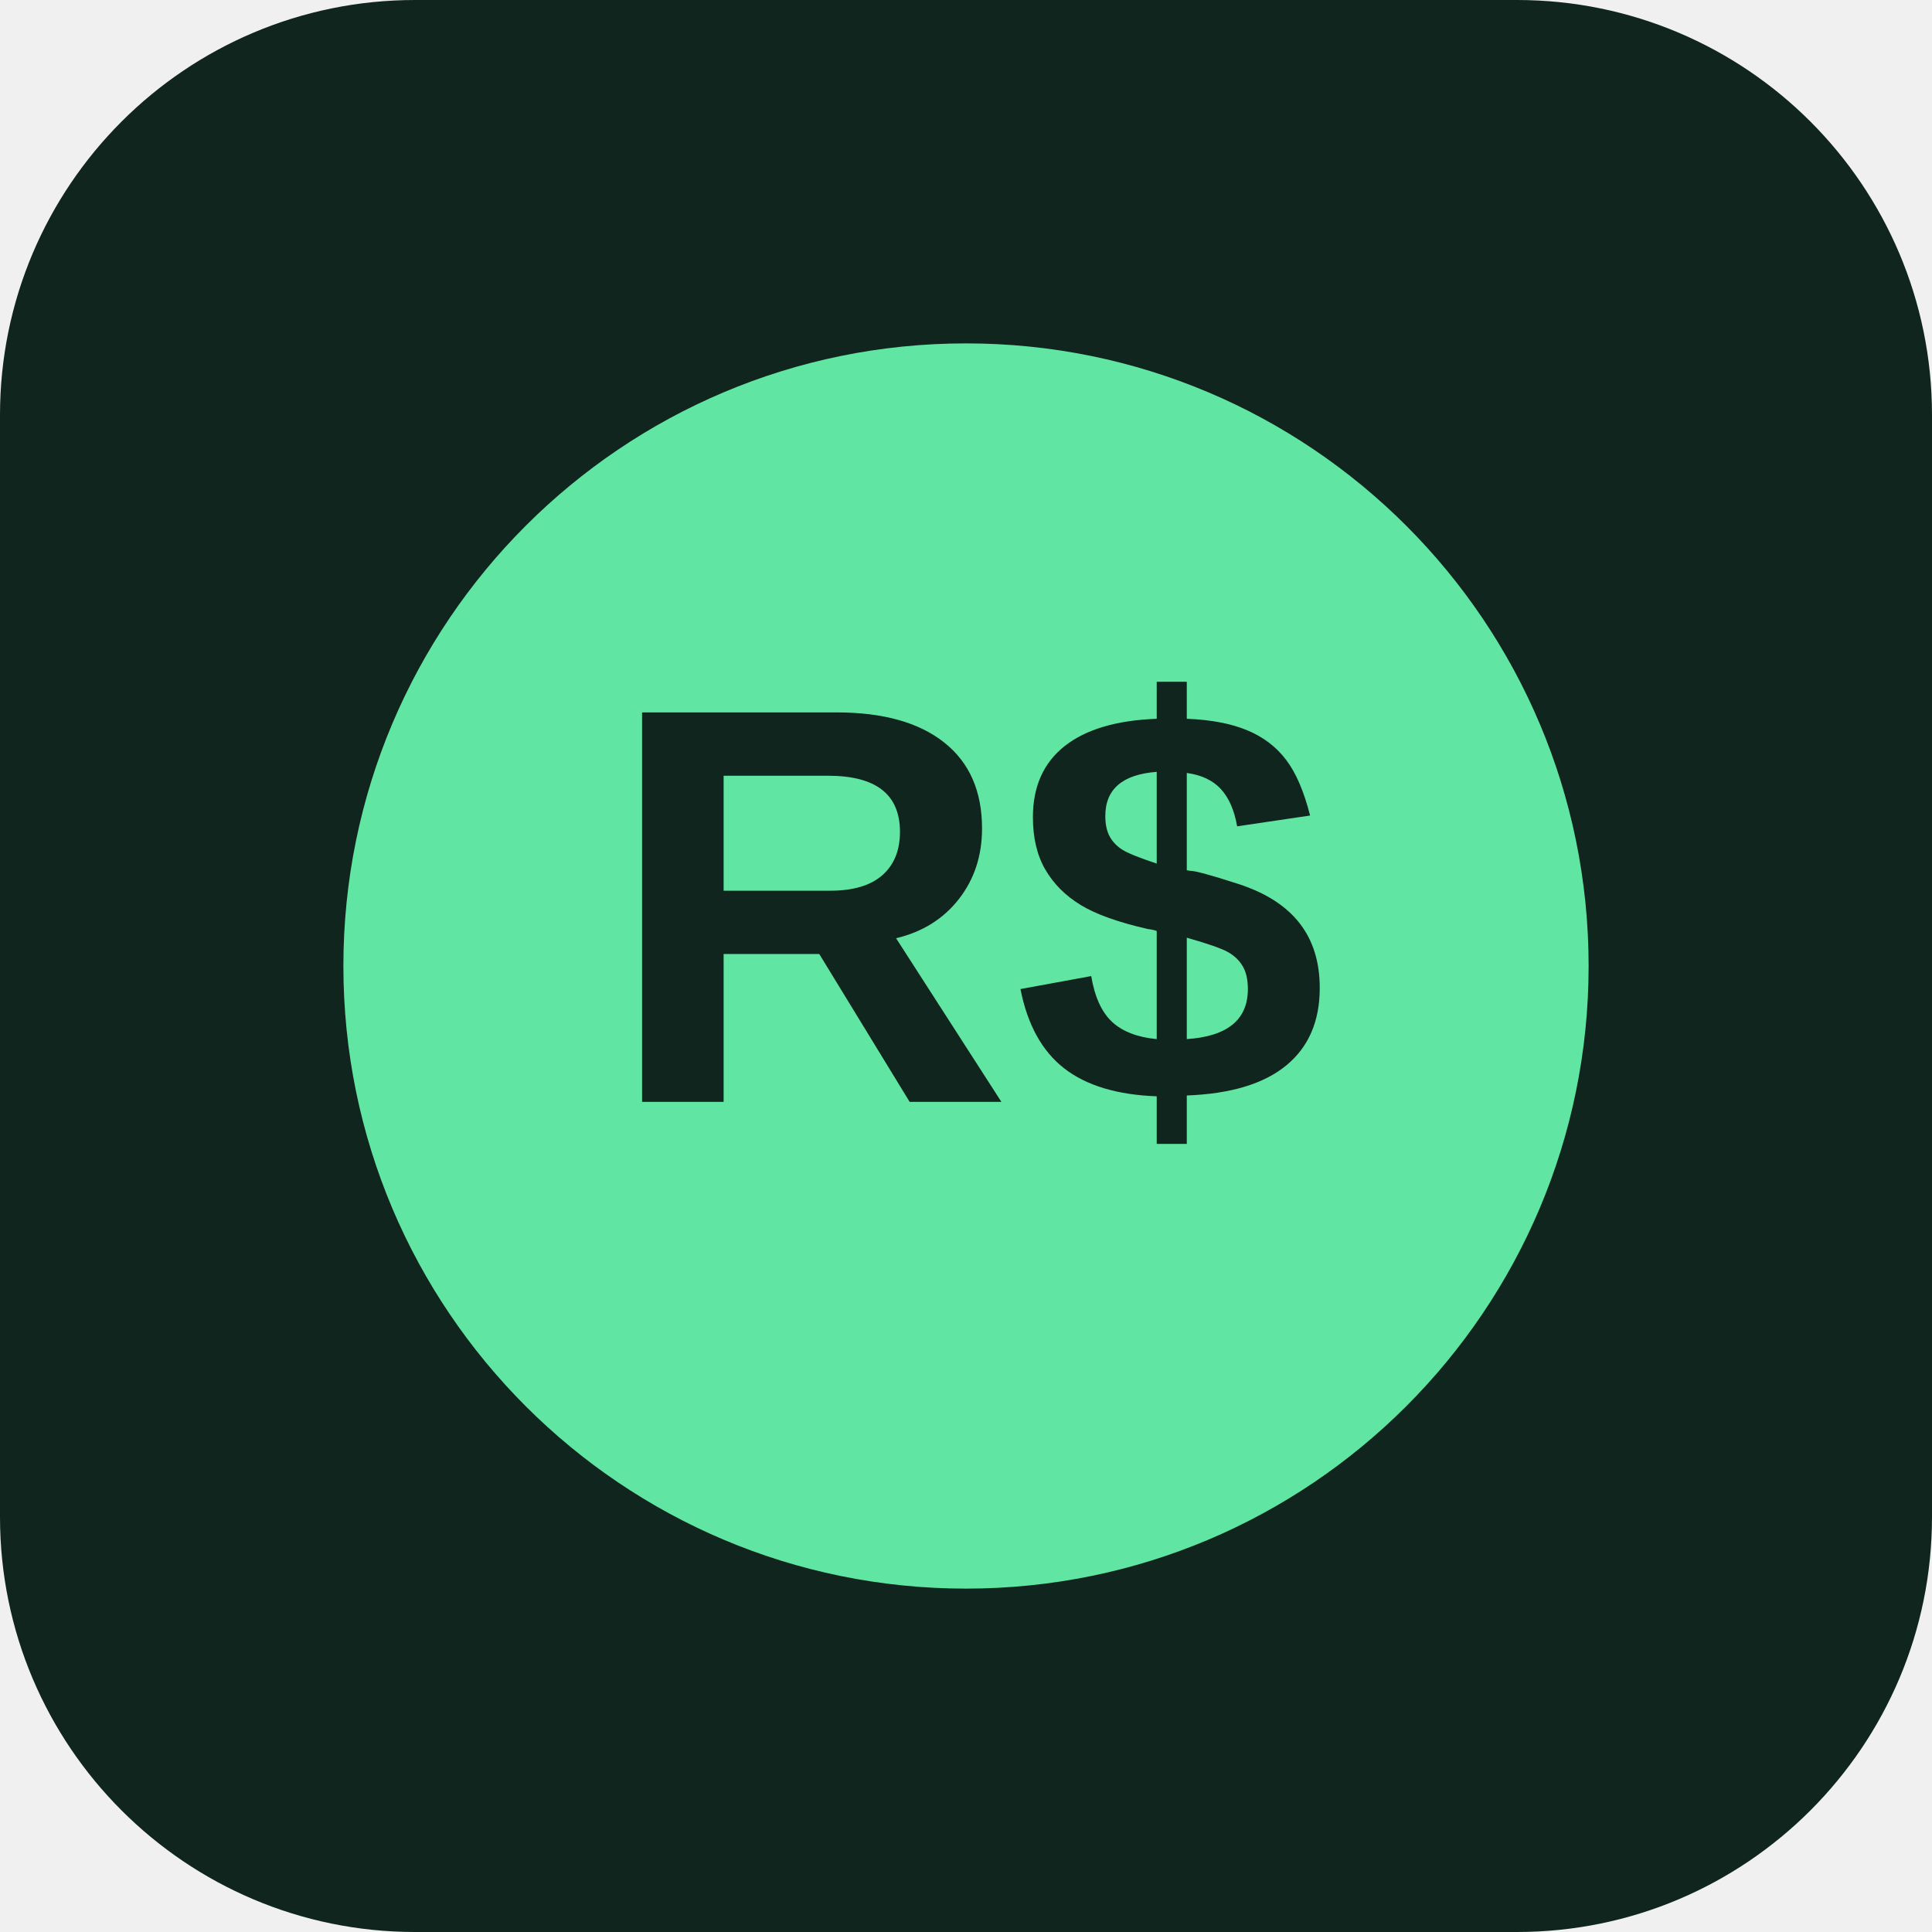
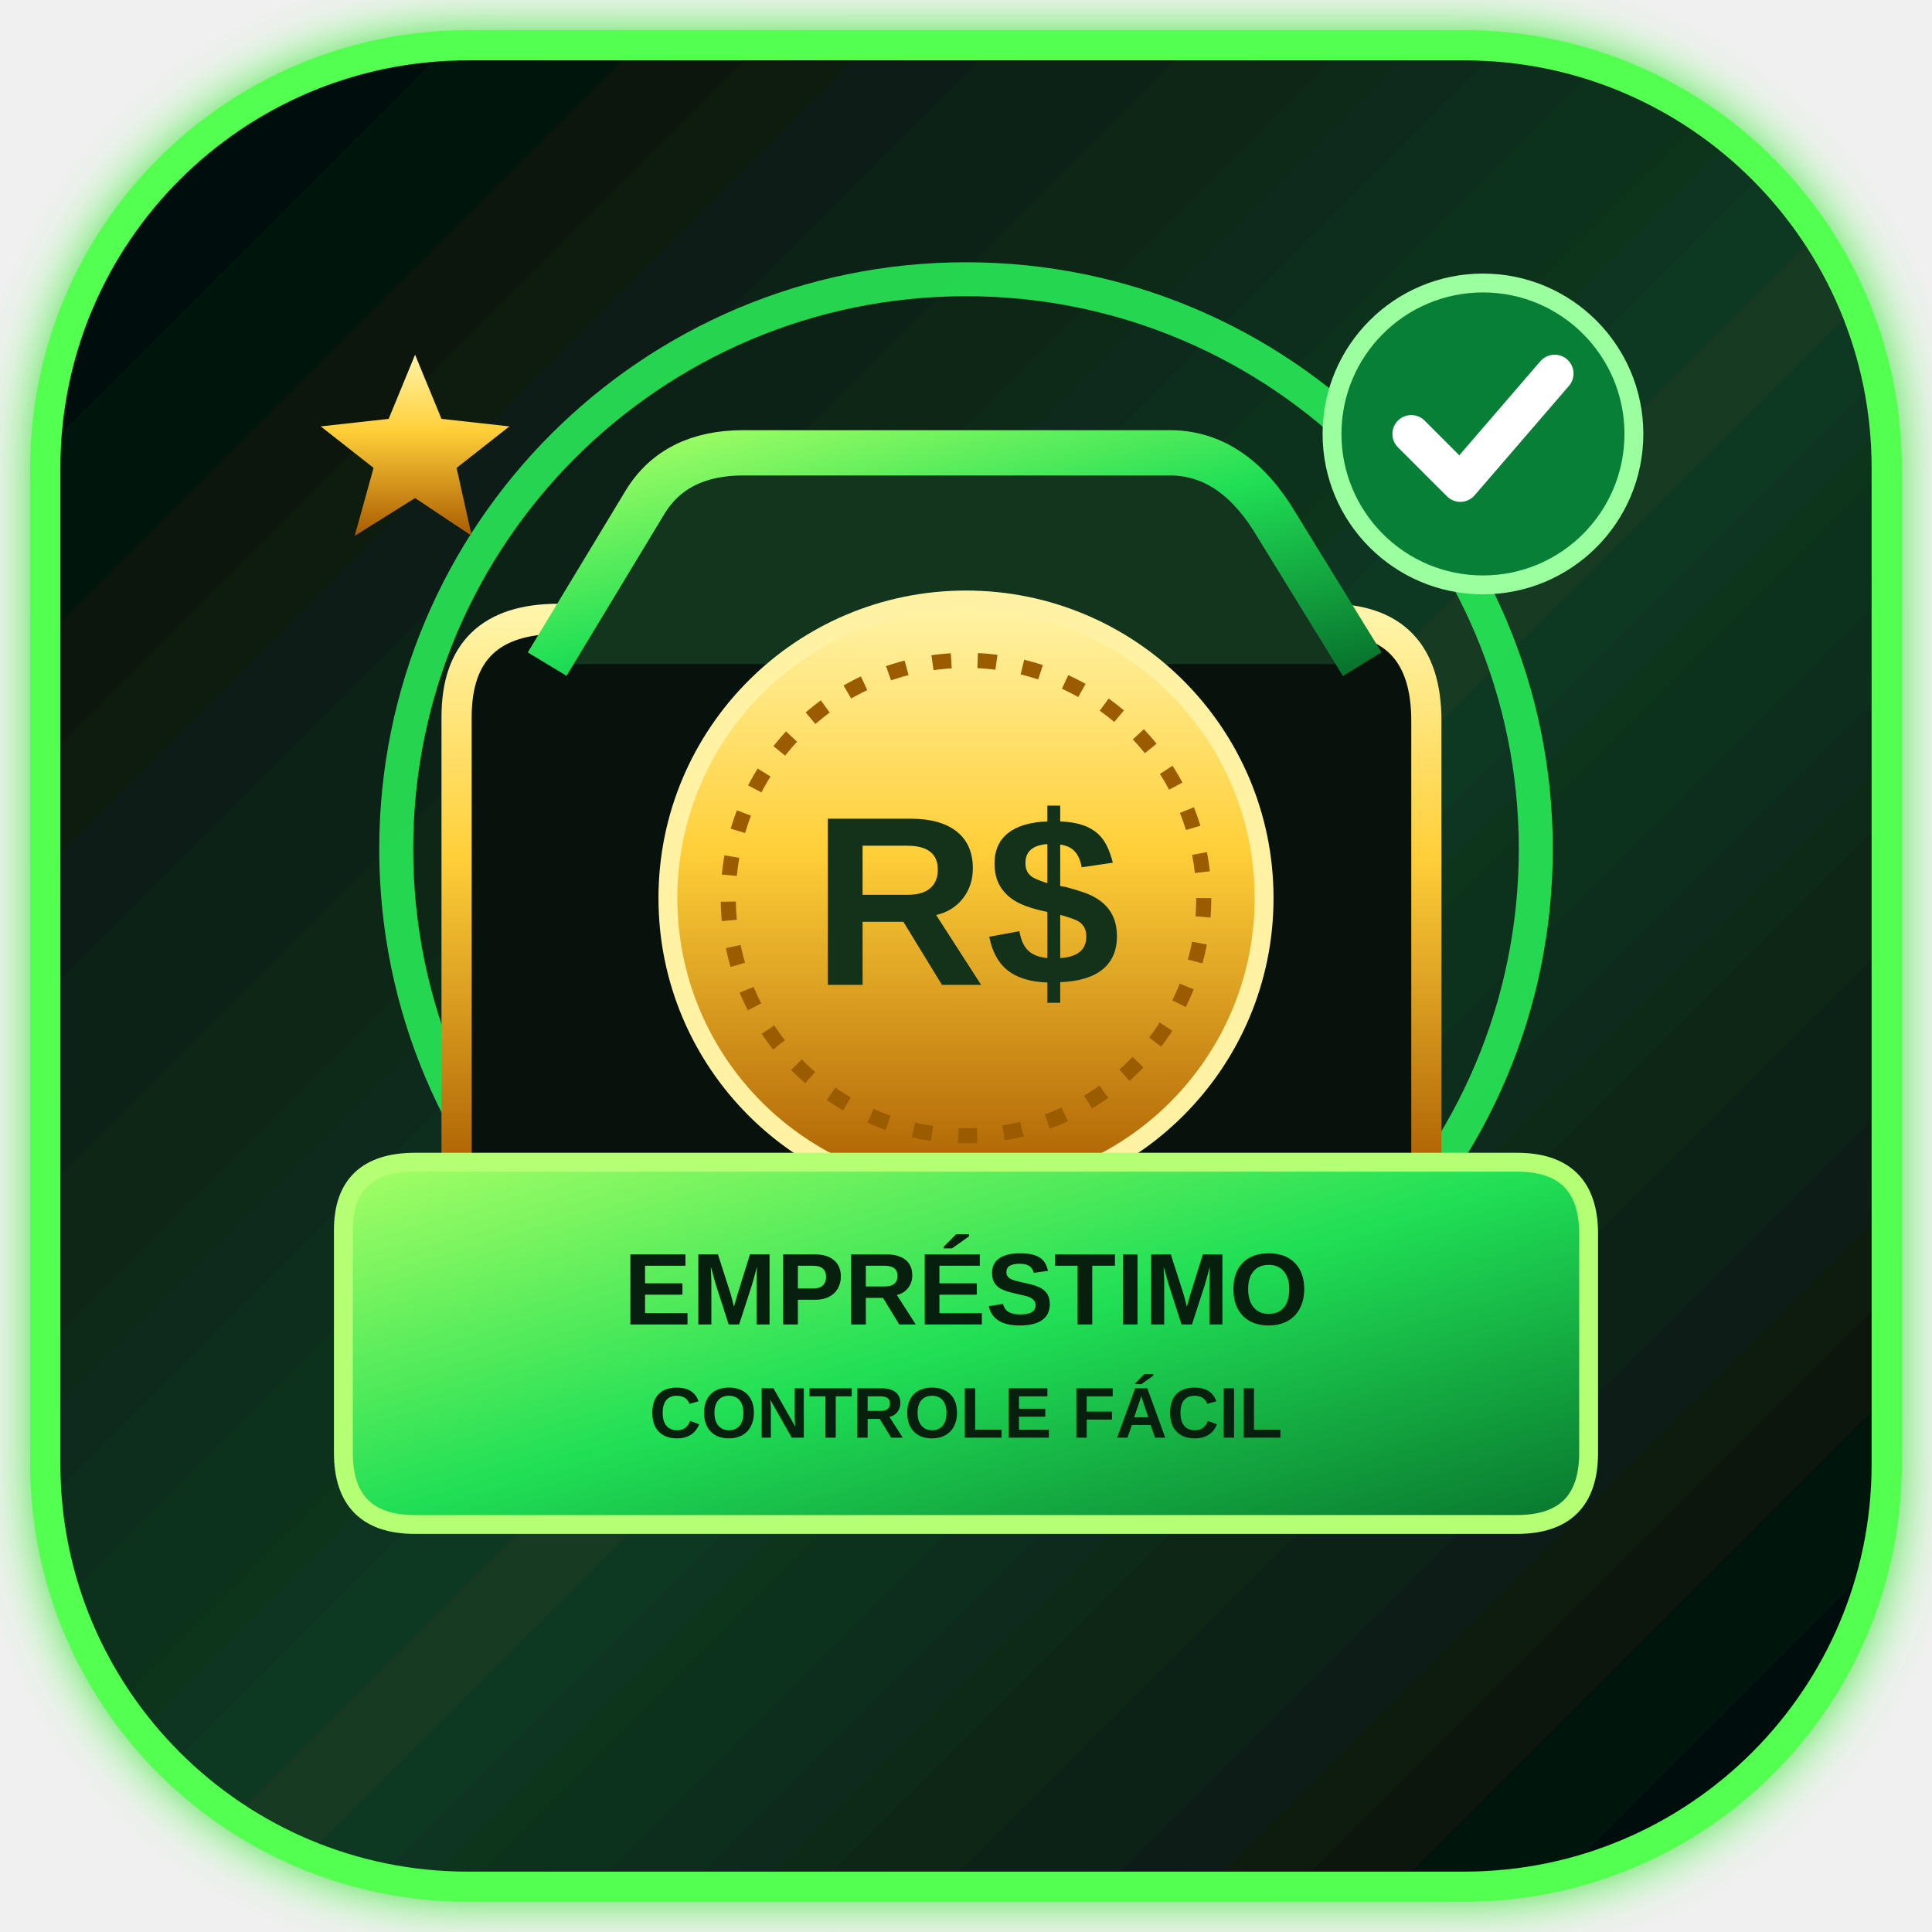
<svg xmlns="http://www.w3.org/2000/svg" viewBox="0 0 512 512">
-   <rect width="512" height="512" rx="110" fill="#10251e" />
-   <circle cx="256" cy="256" r="165" fill="#60e6a2" />
-   <text x="256" y="292" text-anchor="middle" font-family="Arial,sans-serif" font-size="150" font-weight="700" fill="#10251e">R$</text>
+   <defs>
+     <linearGradient id="bg" x1="0" y1="0" x2="1" y2="1">
+       <stop stop-color="#020806" />
+       <stop offset=".55" stop-color="#123b23" />
+       <stop offset="1" stop-color="#020806" />
+     </linearGradient>
+     <linearGradient id="gold" x1="0" y1="0" x2="0" y2="1">
+       <stop stop-color="#fff4a8" />
+       <stop offset=".42" stop-color="#ffcf39" />
+       <stop offset="1" stop-color="#a95c00" />
+     </linearGradient>
+     <linearGradient id="green" x1="0" y1="0" x2="1" y2="1">
+       <stop stop-color="#a7ff65" />
+       <stop offset=".5" stop-color="#20df55" />
+       <stop offset="1" stop-color="#08752d" />
+     </linearGradient>
+     <filter id="glow">
+       <feGaussianBlur stdDeviation="7" result="b" />
+       <feMerge>
+         <feMergeNode in="b" />
+         <feMergeNode in="SourceGraphic" />
+       </feMerge>
+     </filter>
+   </defs>
+   <rect x="12" y="12" width="488" height="488" rx="112" fill="url(#bg)" stroke="#52ff50" stroke-width="8" filter="url(#glow)" />
+   <circle cx="256" cy="225" r="151" fill="none" stroke="#29f45a" stroke-width="9" opacity=".85" />
+   <path d="M121 190 Q121 164 148 164 H352 Q378 164 378 191 V314 H121Z" fill="#07120c" stroke="url(#gold)" stroke-width="8" />
+   <path d="M145 176 L171 133 Q179 120 197 120 H310 Q326 120 337 137 L361 176" fill="#13351e" stroke="url(#green)" stroke-width="12" />
+   <circle cx="256" cy="238" r="79" fill="url(#gold)" stroke="#fff2a3" stroke-width="5" />
+   <circle cx="256" cy="238" r="63" fill="none" stroke="#9b5c00" stroke-width="4" stroke-dasharray="5 7" />
+   <text x="256" y="261" text-anchor="middle" font-family="Arial,sans-serif" font-size="64" font-weight="900" fill="#12321a">R$</text>
+   <path d="M91 326 Q91 308 110 308 H402 Q421 308 421 327 V385 Q421 404 402 404 H110 Q91 404 91 385Z" fill="url(#green)" stroke="#b5ff75" stroke-width="5" />
+   <text x="256" y="351" text-anchor="middle" font-family="Arial,sans-serif" font-size="27" font-weight="900" fill="#06200d">EMPRÉSTIMO</text>
+   <text x="256" y="381" text-anchor="middle" font-family="Arial,sans-serif" font-size="19" font-weight="800" fill="#06200d">CONTROLE FÁCIL</text>
+   <circle cx="393" cy="115" r="40" fill="#087f37" stroke="#9bff9f" stroke-width="5" />
+   <path d="M374 115 l13 13 25-29" fill="none" stroke="#fff" stroke-width="10" stroke-linecap="round" stroke-linejoin="round" />
+   <path d="M110 94 l7 17 18 2-14 11 4 18-15-10-16 10 5-18-14-11 18-2Z" fill="url(#gold)" />
</svg>
